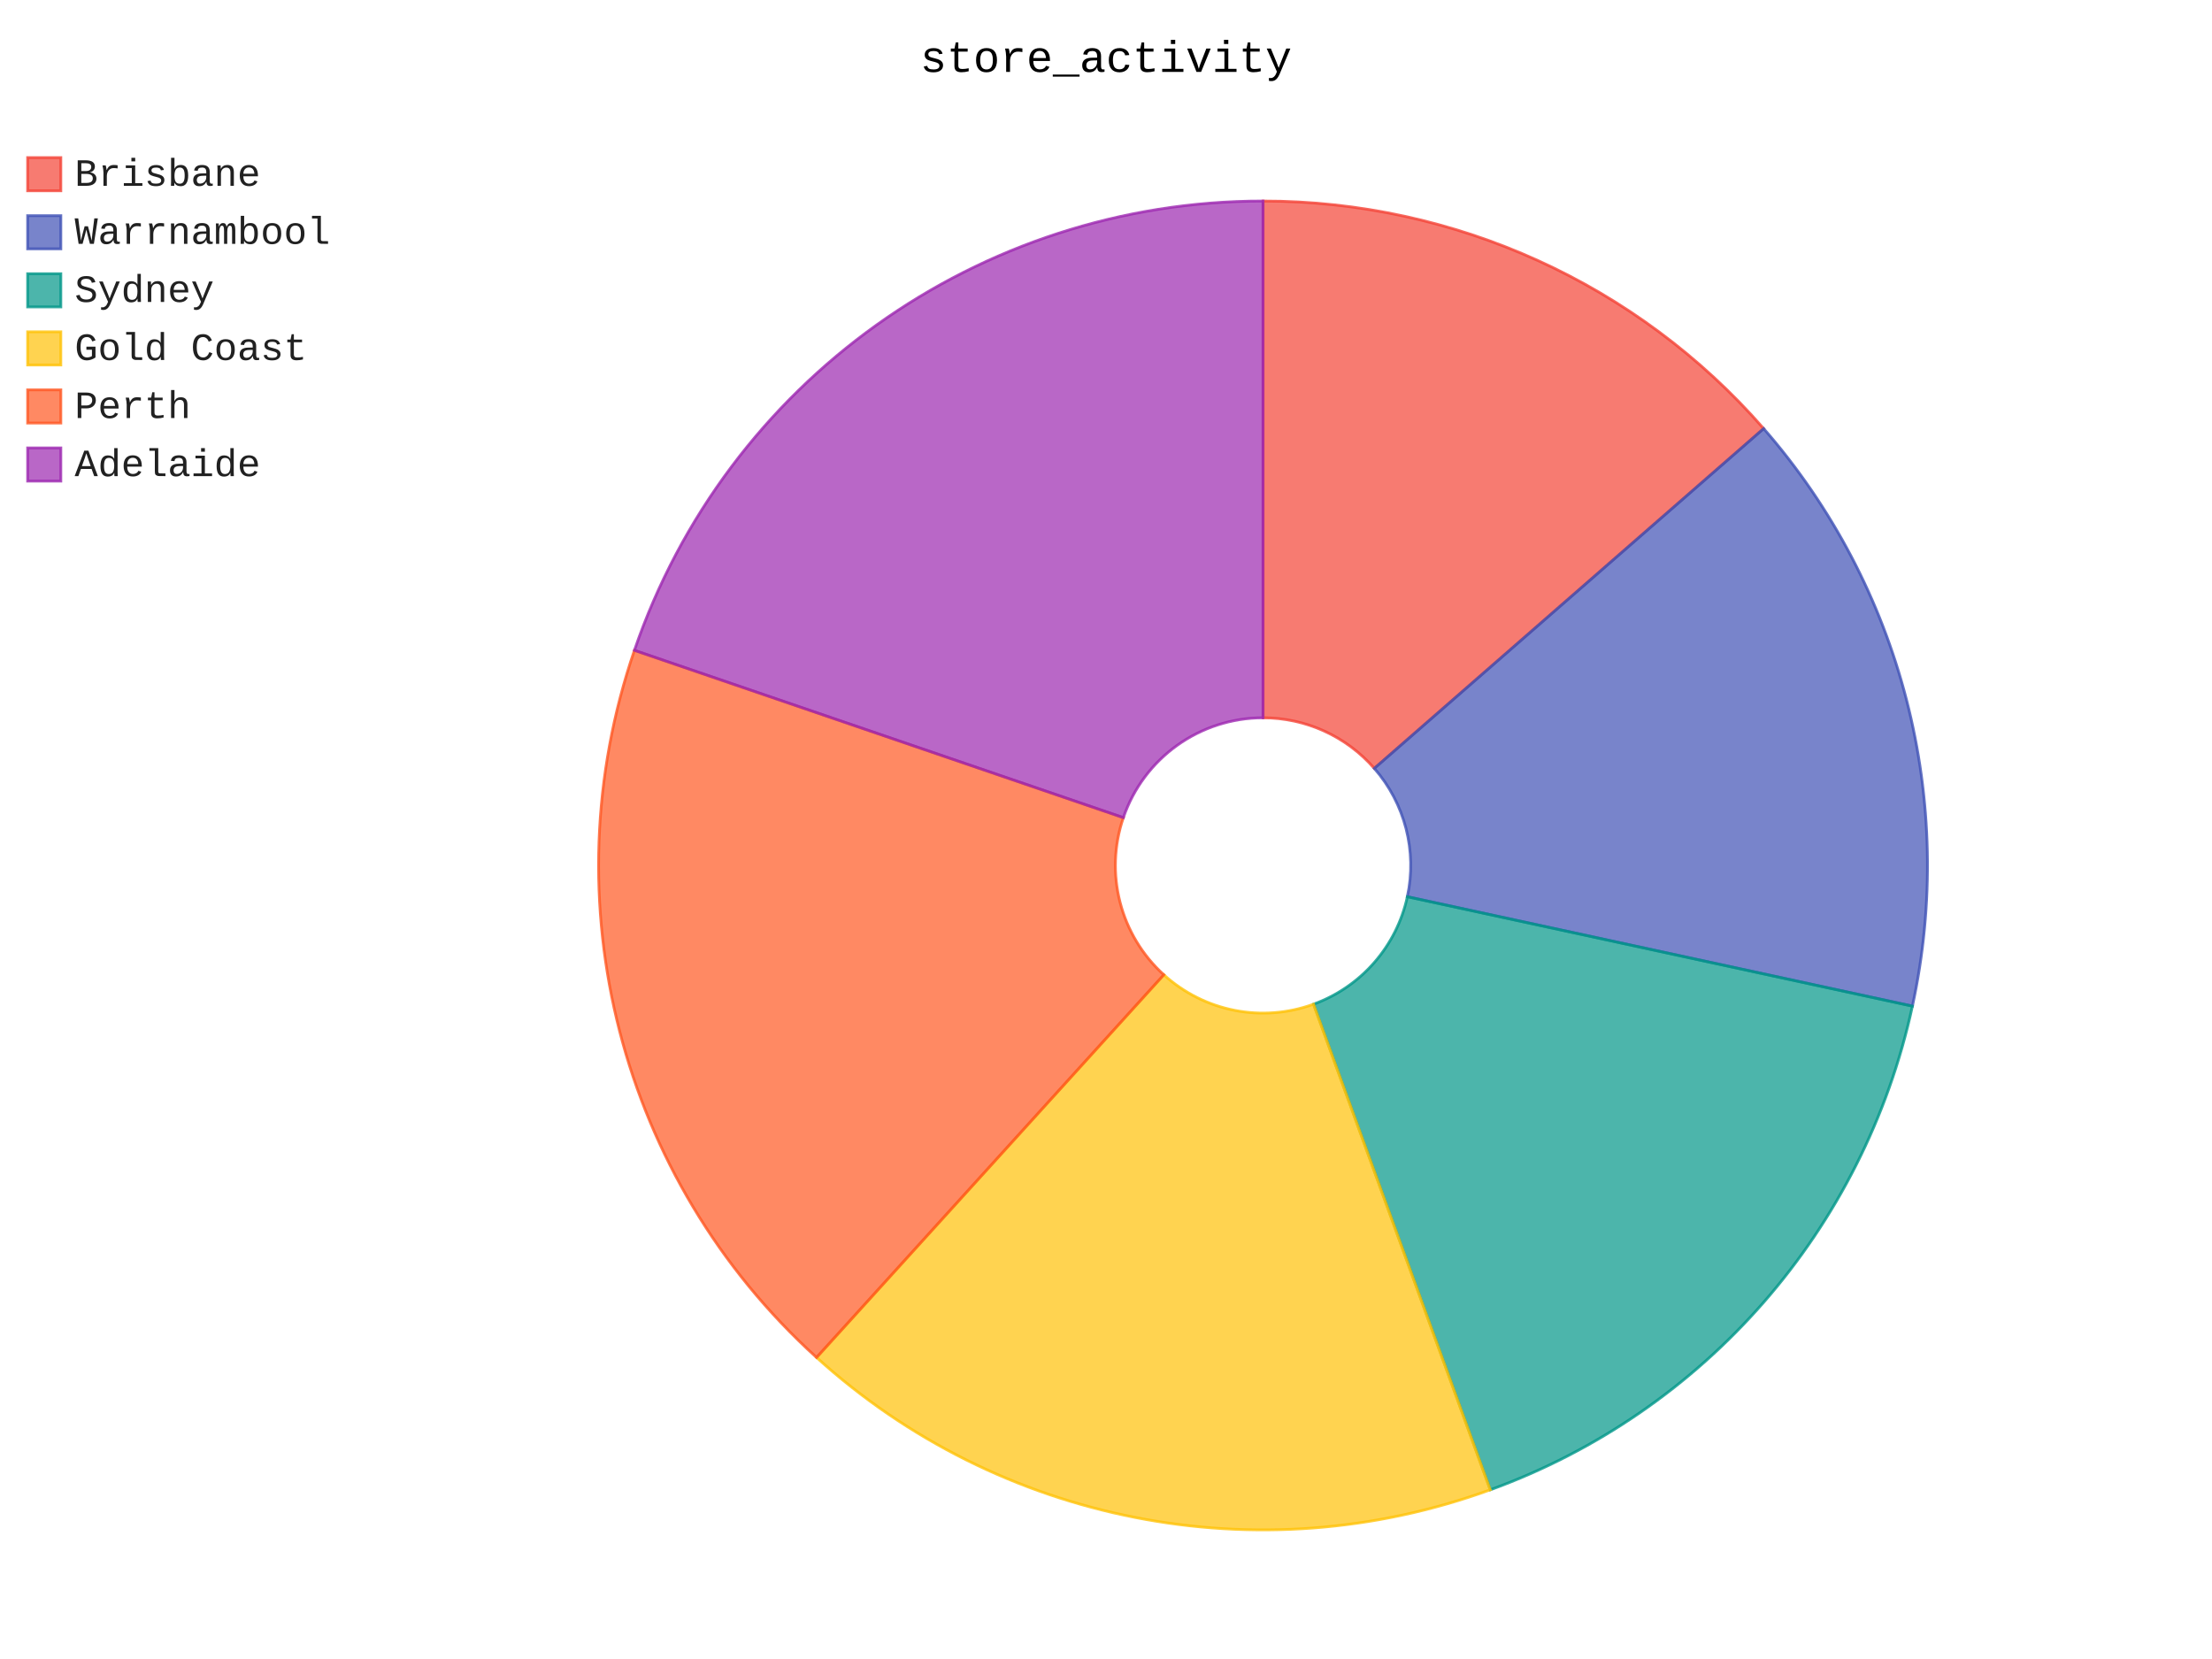
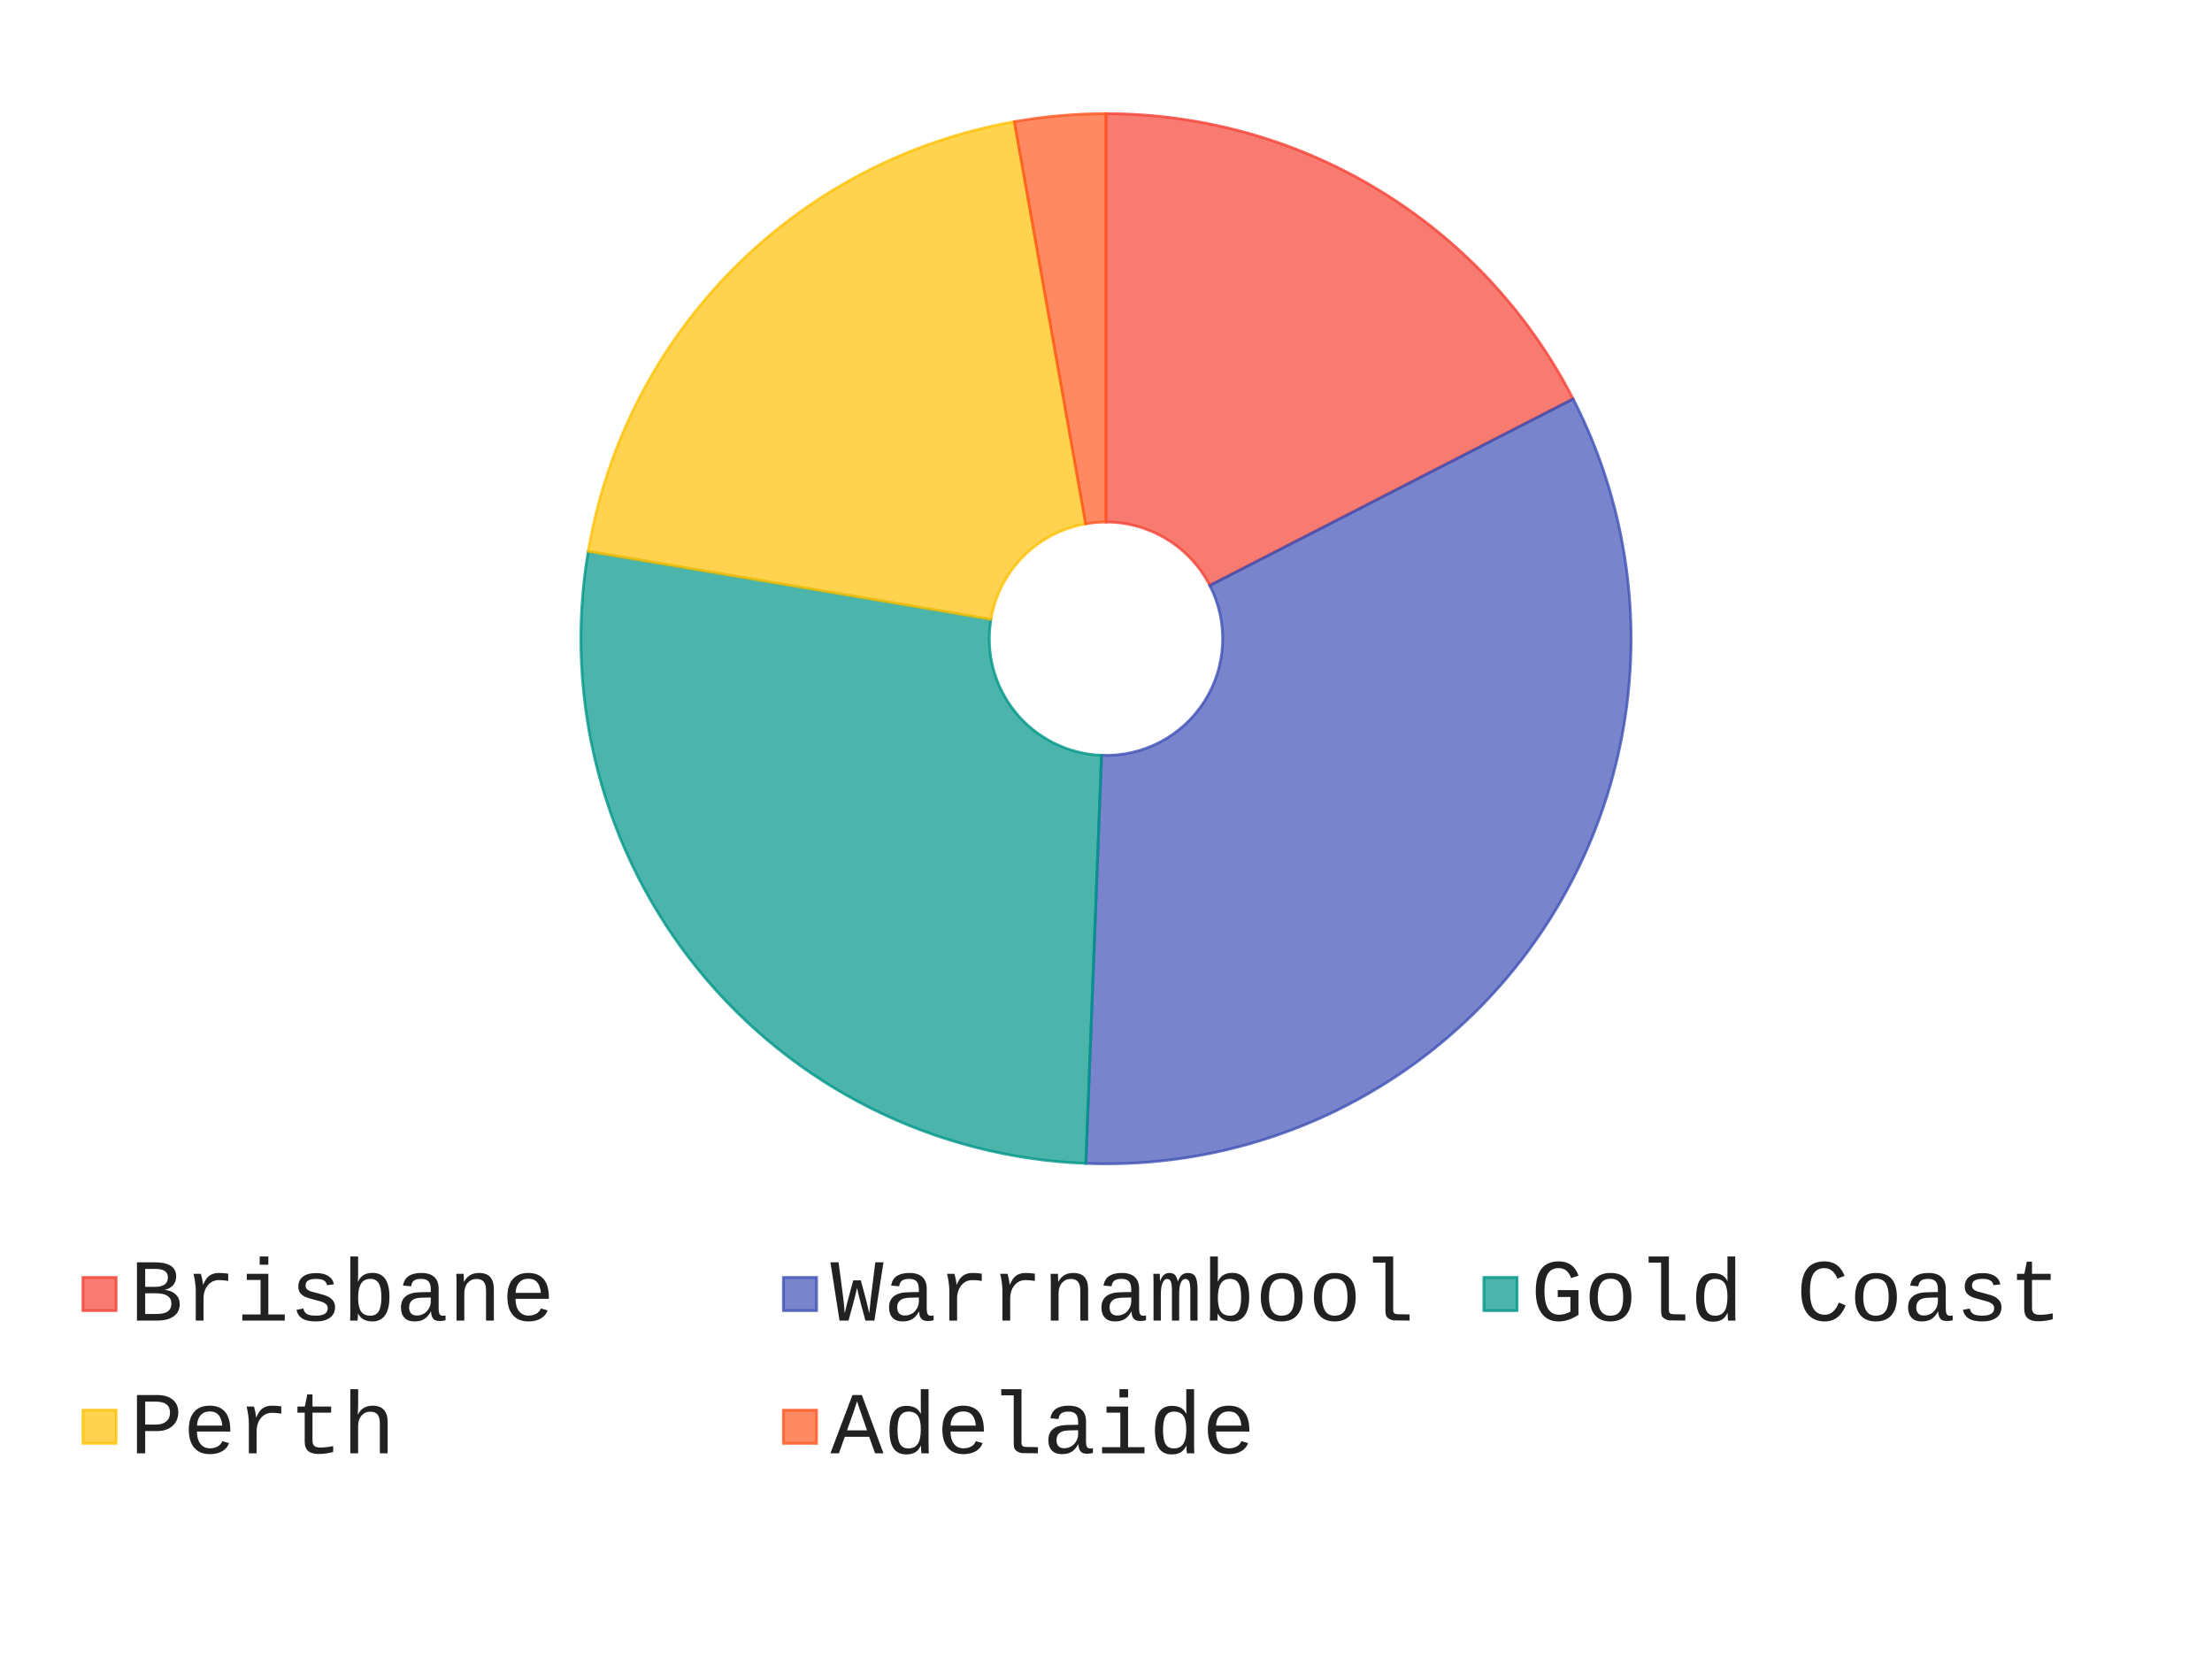
- <svg xmlns="http://www.w3.org/2000/svg" class="pygal-chart" id="chart-9a3533e0-dc1f-4fd6-88a9-c6275560be14" viewBox="0 0 800 600">
+ <svg xmlns="http://www.w3.org/2000/svg" class="pygal-chart" id="chart-e349f6f9-b051-4cc4-aec4-f31ee39a1897" viewBox="0 0 800 600">
  <defs>
-     <style type="text/css">#chart-9a3533e0-dc1f-4fd6-88a9-c6275560be14{-webkit-user-select:none;-webkit-font-smoothing:antialiased;font-family:Consolas,"Liberation Mono",Menlo,Courier,monospace}#chart-9a3533e0-dc1f-4fd6-88a9-c6275560be14 .title{font-family:Consolas,"Liberation Mono",Menlo,Courier,monospace;font-size:16px}#chart-9a3533e0-dc1f-4fd6-88a9-c6275560be14 .legends .legend text{font-family:Consolas,"Liberation Mono",Menlo,Courier,monospace;font-size:14px}#chart-9a3533e0-dc1f-4fd6-88a9-c6275560be14 .axis text{font-family:Consolas,"Liberation Mono",Menlo,Courier,monospace;font-size:32px}#chart-9a3533e0-dc1f-4fd6-88a9-c6275560be14 .axis text.major{font-family:Consolas,"Liberation Mono",Menlo,Courier,monospace;font-size:10px}#chart-9a3533e0-dc1f-4fd6-88a9-c6275560be14 .text-overlay text.value{font-family:Consolas,"Liberation Mono",Menlo,Courier,monospace;font-size:16px}#chart-9a3533e0-dc1f-4fd6-88a9-c6275560be14 .text-overlay text.label{font-family:Consolas,"Liberation Mono",Menlo,Courier,monospace;font-size:10px}#chart-9a3533e0-dc1f-4fd6-88a9-c6275560be14 .tooltip{font-family:Consolas,"Liberation Mono",Menlo,Courier,monospace;font-size:14px}#chart-9a3533e0-dc1f-4fd6-88a9-c6275560be14 text.no_data{font-family:Consolas,"Liberation Mono",Menlo,Courier,monospace;font-size:64px}
- #chart-9a3533e0-dc1f-4fd6-88a9-c6275560be14{background-color:transparent}#chart-9a3533e0-dc1f-4fd6-88a9-c6275560be14 path,#chart-9a3533e0-dc1f-4fd6-88a9-c6275560be14 line,#chart-9a3533e0-dc1f-4fd6-88a9-c6275560be14 rect,#chart-9a3533e0-dc1f-4fd6-88a9-c6275560be14 circle{-webkit-transition:150ms;-moz-transition:150ms;transition:150ms}#chart-9a3533e0-dc1f-4fd6-88a9-c6275560be14 .graph &gt; .background{fill:transparent}#chart-9a3533e0-dc1f-4fd6-88a9-c6275560be14 .plot &gt; .background{fill:rgba(255,255,255,1)}#chart-9a3533e0-dc1f-4fd6-88a9-c6275560be14 .graph{fill:rgba(0,0,0,.87)}#chart-9a3533e0-dc1f-4fd6-88a9-c6275560be14 text.no_data{fill:rgba(0,0,0,1)}#chart-9a3533e0-dc1f-4fd6-88a9-c6275560be14 .title{fill:rgba(0,0,0,1)}#chart-9a3533e0-dc1f-4fd6-88a9-c6275560be14 .legends .legend text{fill:rgba(0,0,0,.87)}#chart-9a3533e0-dc1f-4fd6-88a9-c6275560be14 .legends .legend:hover text{fill:rgba(0,0,0,1)}#chart-9a3533e0-dc1f-4fd6-88a9-c6275560be14 .axis .line{stroke:rgba(0,0,0,1)}#chart-9a3533e0-dc1f-4fd6-88a9-c6275560be14 .axis .guide.line{stroke:rgba(0,0,0,.54)}#chart-9a3533e0-dc1f-4fd6-88a9-c6275560be14 .axis .major.line{stroke:rgba(0,0,0,.87)}#chart-9a3533e0-dc1f-4fd6-88a9-c6275560be14 .axis text.major{fill:rgba(0,0,0,1)}#chart-9a3533e0-dc1f-4fd6-88a9-c6275560be14 .axis.y .guides:hover .guide.line,#chart-9a3533e0-dc1f-4fd6-88a9-c6275560be14 .line-graph .axis.x .guides:hover .guide.line,#chart-9a3533e0-dc1f-4fd6-88a9-c6275560be14 .stackedline-graph .axis.x .guides:hover .guide.line,#chart-9a3533e0-dc1f-4fd6-88a9-c6275560be14 .xy-graph .axis.x .guides:hover .guide.line{stroke:rgba(0,0,0,1)}#chart-9a3533e0-dc1f-4fd6-88a9-c6275560be14 .axis .guides:hover text{fill:rgba(0,0,0,1)}#chart-9a3533e0-dc1f-4fd6-88a9-c6275560be14 .reactive{fill-opacity:.7;stroke-opacity:.8}#chart-9a3533e0-dc1f-4fd6-88a9-c6275560be14 .ci{stroke:rgba(0,0,0,.87)}#chart-9a3533e0-dc1f-4fd6-88a9-c6275560be14 .reactive.active,#chart-9a3533e0-dc1f-4fd6-88a9-c6275560be14 .active .reactive{fill-opacity:.8;stroke-opacity:.9;stroke-width:4}#chart-9a3533e0-dc1f-4fd6-88a9-c6275560be14 .ci .reactive.active{stroke-width:1.5}#chart-9a3533e0-dc1f-4fd6-88a9-c6275560be14 .series text{fill:rgba(0,0,0,1)}#chart-9a3533e0-dc1f-4fd6-88a9-c6275560be14 .tooltip rect{fill:rgba(255,255,255,1);stroke:rgba(0,0,0,1);-webkit-transition:opacity 150ms;-moz-transition:opacity 150ms;transition:opacity 150ms}#chart-9a3533e0-dc1f-4fd6-88a9-c6275560be14 .tooltip .label{fill:rgba(0,0,0,.87)}#chart-9a3533e0-dc1f-4fd6-88a9-c6275560be14 .tooltip .label{fill:rgba(0,0,0,.87)}#chart-9a3533e0-dc1f-4fd6-88a9-c6275560be14 .tooltip .legend{font-size:.8em;fill:rgba(0,0,0,.54)}#chart-9a3533e0-dc1f-4fd6-88a9-c6275560be14 .tooltip .x_label{font-size:.6em;fill:rgba(0,0,0,1)}#chart-9a3533e0-dc1f-4fd6-88a9-c6275560be14 .tooltip .xlink{font-size:.5em;text-decoration:underline}#chart-9a3533e0-dc1f-4fd6-88a9-c6275560be14 .tooltip .value{font-size:1.5em}#chart-9a3533e0-dc1f-4fd6-88a9-c6275560be14 .bound{font-size:.5em}#chart-9a3533e0-dc1f-4fd6-88a9-c6275560be14 .max-value{font-size:.75em;fill:rgba(0,0,0,.54)}#chart-9a3533e0-dc1f-4fd6-88a9-c6275560be14 .map-element{fill:rgba(255,255,255,1);stroke:rgba(0,0,0,.54) !important}#chart-9a3533e0-dc1f-4fd6-88a9-c6275560be14 .map-element .reactive{fill-opacity:inherit;stroke-opacity:inherit}#chart-9a3533e0-dc1f-4fd6-88a9-c6275560be14 .color-0,#chart-9a3533e0-dc1f-4fd6-88a9-c6275560be14 .color-0 a:visited{stroke:#F44336;fill:#F44336}#chart-9a3533e0-dc1f-4fd6-88a9-c6275560be14 .color-1,#chart-9a3533e0-dc1f-4fd6-88a9-c6275560be14 .color-1 a:visited{stroke:#3F51B5;fill:#3F51B5}#chart-9a3533e0-dc1f-4fd6-88a9-c6275560be14 .color-2,#chart-9a3533e0-dc1f-4fd6-88a9-c6275560be14 .color-2 a:visited{stroke:#009688;fill:#009688}#chart-9a3533e0-dc1f-4fd6-88a9-c6275560be14 .color-3,#chart-9a3533e0-dc1f-4fd6-88a9-c6275560be14 .color-3 a:visited{stroke:#FFC107;fill:#FFC107}#chart-9a3533e0-dc1f-4fd6-88a9-c6275560be14 .color-4,#chart-9a3533e0-dc1f-4fd6-88a9-c6275560be14 .color-4 a:visited{stroke:#FF5722;fill:#FF5722}#chart-9a3533e0-dc1f-4fd6-88a9-c6275560be14 .color-5,#chart-9a3533e0-dc1f-4fd6-88a9-c6275560be14 .color-5 a:visited{stroke:#9C27B0;fill:#9C27B0}#chart-9a3533e0-dc1f-4fd6-88a9-c6275560be14 .text-overlay .color-0 text{fill:black}#chart-9a3533e0-dc1f-4fd6-88a9-c6275560be14 .text-overlay .color-1 text{fill:black}#chart-9a3533e0-dc1f-4fd6-88a9-c6275560be14 .text-overlay .color-2 text{fill:black}#chart-9a3533e0-dc1f-4fd6-88a9-c6275560be14 .text-overlay .color-3 text{fill:black}#chart-9a3533e0-dc1f-4fd6-88a9-c6275560be14 .text-overlay .color-4 text{fill:black}#chart-9a3533e0-dc1f-4fd6-88a9-c6275560be14 .text-overlay .color-5 text{fill:black}
- #chart-9a3533e0-dc1f-4fd6-88a9-c6275560be14 text.no_data{text-anchor:middle}#chart-9a3533e0-dc1f-4fd6-88a9-c6275560be14 .guide.line{fill:none}#chart-9a3533e0-dc1f-4fd6-88a9-c6275560be14 .centered{text-anchor:middle}#chart-9a3533e0-dc1f-4fd6-88a9-c6275560be14 .title{text-anchor:middle}#chart-9a3533e0-dc1f-4fd6-88a9-c6275560be14 .legends .legend text{fill-opacity:1}#chart-9a3533e0-dc1f-4fd6-88a9-c6275560be14 .axis.x text{text-anchor:middle}#chart-9a3533e0-dc1f-4fd6-88a9-c6275560be14 .axis.x:not(.web) text[transform]{text-anchor:start}#chart-9a3533e0-dc1f-4fd6-88a9-c6275560be14 .axis.x:not(.web) text[transform].backwards{text-anchor:end}#chart-9a3533e0-dc1f-4fd6-88a9-c6275560be14 .axis.y text{text-anchor:end}#chart-9a3533e0-dc1f-4fd6-88a9-c6275560be14 .axis.y text[transform].backwards{text-anchor:start}#chart-9a3533e0-dc1f-4fd6-88a9-c6275560be14 .axis.y2 text{text-anchor:start}#chart-9a3533e0-dc1f-4fd6-88a9-c6275560be14 .axis.y2 text[transform].backwards{text-anchor:end}#chart-9a3533e0-dc1f-4fd6-88a9-c6275560be14 .axis .guide.line{stroke-dasharray:4,4}#chart-9a3533e0-dc1f-4fd6-88a9-c6275560be14 .axis .major.guide.line{stroke-dasharray:6,6}#chart-9a3533e0-dc1f-4fd6-88a9-c6275560be14 .horizontal .axis.y .guide.line,#chart-9a3533e0-dc1f-4fd6-88a9-c6275560be14 .horizontal .axis.y2 .guide.line,#chart-9a3533e0-dc1f-4fd6-88a9-c6275560be14 .vertical .axis.x .guide.line{opacity:0}#chart-9a3533e0-dc1f-4fd6-88a9-c6275560be14 .horizontal .axis.always_show .guide.line,#chart-9a3533e0-dc1f-4fd6-88a9-c6275560be14 .vertical .axis.always_show .guide.line{opacity:1 !important}#chart-9a3533e0-dc1f-4fd6-88a9-c6275560be14 .axis.y .guides:hover .guide.line,#chart-9a3533e0-dc1f-4fd6-88a9-c6275560be14 .axis.y2 .guides:hover .guide.line,#chart-9a3533e0-dc1f-4fd6-88a9-c6275560be14 .axis.x .guides:hover .guide.line{opacity:1}#chart-9a3533e0-dc1f-4fd6-88a9-c6275560be14 .axis .guides:hover text{opacity:1}#chart-9a3533e0-dc1f-4fd6-88a9-c6275560be14 .nofill{fill:none}#chart-9a3533e0-dc1f-4fd6-88a9-c6275560be14 .subtle-fill{fill-opacity:.2}#chart-9a3533e0-dc1f-4fd6-88a9-c6275560be14 .dot{stroke-width:1px;fill-opacity:1}#chart-9a3533e0-dc1f-4fd6-88a9-c6275560be14 .dot.active{stroke-width:5px}#chart-9a3533e0-dc1f-4fd6-88a9-c6275560be14 .dot.negative{fill:transparent}#chart-9a3533e0-dc1f-4fd6-88a9-c6275560be14 text,#chart-9a3533e0-dc1f-4fd6-88a9-c6275560be14 tspan{stroke:none !important}#chart-9a3533e0-dc1f-4fd6-88a9-c6275560be14 .series text.active{opacity:1}#chart-9a3533e0-dc1f-4fd6-88a9-c6275560be14 .tooltip rect{fill-opacity:.95;stroke-width:.5}#chart-9a3533e0-dc1f-4fd6-88a9-c6275560be14 .tooltip text{fill-opacity:1}#chart-9a3533e0-dc1f-4fd6-88a9-c6275560be14 .showable{visibility:hidden}#chart-9a3533e0-dc1f-4fd6-88a9-c6275560be14 .showable.shown{visibility:visible}#chart-9a3533e0-dc1f-4fd6-88a9-c6275560be14 .gauge-background{fill:rgba(229,229,229,1);stroke:none}#chart-9a3533e0-dc1f-4fd6-88a9-c6275560be14 .bg-lines{stroke:transparent;stroke-width:2px}</style>
+     <style type="text/css">#chart-e349f6f9-b051-4cc4-aec4-f31ee39a1897{-webkit-user-select:none;-webkit-font-smoothing:antialiased;font-family:Consolas,"Liberation Mono",Menlo,Courier,monospace}#chart-e349f6f9-b051-4cc4-aec4-f31ee39a1897 .title{font-family:Consolas,"Liberation Mono",Menlo,Courier,monospace;font-size:16px}#chart-e349f6f9-b051-4cc4-aec4-f31ee39a1897 .legends .legend text{font-family:Consolas,"Liberation Mono",Menlo,Courier,monospace;font-size:32px}#chart-e349f6f9-b051-4cc4-aec4-f31ee39a1897 .axis text{font-family:Consolas,"Liberation Mono",Menlo,Courier,monospace;font-size:28px}#chart-e349f6f9-b051-4cc4-aec4-f31ee39a1897 .axis text.major{font-family:Consolas,"Liberation Mono",Menlo,Courier,monospace;font-size:10px}#chart-e349f6f9-b051-4cc4-aec4-f31ee39a1897 .text-overlay text.value{font-family:Consolas,"Liberation Mono",Menlo,Courier,monospace;font-size:16px}#chart-e349f6f9-b051-4cc4-aec4-f31ee39a1897 .text-overlay text.label{font-family:Consolas,"Liberation Mono",Menlo,Courier,monospace;font-size:10px}#chart-e349f6f9-b051-4cc4-aec4-f31ee39a1897 .tooltip{font-family:Consolas,"Liberation Mono",Menlo,Courier,monospace;font-size:14px}#chart-e349f6f9-b051-4cc4-aec4-f31ee39a1897 text.no_data{font-family:Consolas,"Liberation Mono",Menlo,Courier,monospace;font-size:64px}
+ #chart-e349f6f9-b051-4cc4-aec4-f31ee39a1897{background-color:transparent}#chart-e349f6f9-b051-4cc4-aec4-f31ee39a1897 path,#chart-e349f6f9-b051-4cc4-aec4-f31ee39a1897 line,#chart-e349f6f9-b051-4cc4-aec4-f31ee39a1897 rect,#chart-e349f6f9-b051-4cc4-aec4-f31ee39a1897 circle{-webkit-transition:150ms;-moz-transition:150ms;transition:150ms}#chart-e349f6f9-b051-4cc4-aec4-f31ee39a1897 .graph &gt; .background{fill:transparent}#chart-e349f6f9-b051-4cc4-aec4-f31ee39a1897 .plot &gt; .background{fill:rgba(255,255,255,1)}#chart-e349f6f9-b051-4cc4-aec4-f31ee39a1897 .graph{fill:rgba(0,0,0,.87)}#chart-e349f6f9-b051-4cc4-aec4-f31ee39a1897 text.no_data{fill:rgba(0,0,0,1)}#chart-e349f6f9-b051-4cc4-aec4-f31ee39a1897 .title{fill:rgba(0,0,0,1)}#chart-e349f6f9-b051-4cc4-aec4-f31ee39a1897 .legends .legend text{fill:rgba(0,0,0,.87)}#chart-e349f6f9-b051-4cc4-aec4-f31ee39a1897 .legends .legend:hover text{fill:rgba(0,0,0,1)}#chart-e349f6f9-b051-4cc4-aec4-f31ee39a1897 .axis .line{stroke:rgba(0,0,0,1)}#chart-e349f6f9-b051-4cc4-aec4-f31ee39a1897 .axis .guide.line{stroke:rgba(0,0,0,.54)}#chart-e349f6f9-b051-4cc4-aec4-f31ee39a1897 .axis .major.line{stroke:rgba(0,0,0,.87)}#chart-e349f6f9-b051-4cc4-aec4-f31ee39a1897 .axis text.major{fill:rgba(0,0,0,1)}#chart-e349f6f9-b051-4cc4-aec4-f31ee39a1897 .axis.y .guides:hover .guide.line,#chart-e349f6f9-b051-4cc4-aec4-f31ee39a1897 .line-graph .axis.x .guides:hover .guide.line,#chart-e349f6f9-b051-4cc4-aec4-f31ee39a1897 .stackedline-graph .axis.x .guides:hover .guide.line,#chart-e349f6f9-b051-4cc4-aec4-f31ee39a1897 .xy-graph .axis.x .guides:hover .guide.line{stroke:rgba(0,0,0,1)}#chart-e349f6f9-b051-4cc4-aec4-f31ee39a1897 .axis .guides:hover text{fill:rgba(0,0,0,1)}#chart-e349f6f9-b051-4cc4-aec4-f31ee39a1897 .reactive{fill-opacity:.7;stroke-opacity:.8}#chart-e349f6f9-b051-4cc4-aec4-f31ee39a1897 .ci{stroke:rgba(0,0,0,.87)}#chart-e349f6f9-b051-4cc4-aec4-f31ee39a1897 .reactive.active,#chart-e349f6f9-b051-4cc4-aec4-f31ee39a1897 .active .reactive{fill-opacity:.8;stroke-opacity:.9;stroke-width:4}#chart-e349f6f9-b051-4cc4-aec4-f31ee39a1897 .ci .reactive.active{stroke-width:1.5}#chart-e349f6f9-b051-4cc4-aec4-f31ee39a1897 .series text{fill:rgba(0,0,0,1)}#chart-e349f6f9-b051-4cc4-aec4-f31ee39a1897 .tooltip rect{fill:rgba(255,255,255,1);stroke:rgba(0,0,0,1);-webkit-transition:opacity 150ms;-moz-transition:opacity 150ms;transition:opacity 150ms}#chart-e349f6f9-b051-4cc4-aec4-f31ee39a1897 .tooltip .label{fill:rgba(0,0,0,.87)}#chart-e349f6f9-b051-4cc4-aec4-f31ee39a1897 .tooltip .label{fill:rgba(0,0,0,.87)}#chart-e349f6f9-b051-4cc4-aec4-f31ee39a1897 .tooltip .legend{font-size:.8em;fill:rgba(0,0,0,.54)}#chart-e349f6f9-b051-4cc4-aec4-f31ee39a1897 .tooltip .x_label{font-size:.6em;fill:rgba(0,0,0,1)}#chart-e349f6f9-b051-4cc4-aec4-f31ee39a1897 .tooltip .xlink{font-size:.5em;text-decoration:underline}#chart-e349f6f9-b051-4cc4-aec4-f31ee39a1897 .tooltip .value{font-size:1.5em}#chart-e349f6f9-b051-4cc4-aec4-f31ee39a1897 .bound{font-size:.5em}#chart-e349f6f9-b051-4cc4-aec4-f31ee39a1897 .max-value{font-size:.75em;fill:rgba(0,0,0,.54)}#chart-e349f6f9-b051-4cc4-aec4-f31ee39a1897 .map-element{fill:rgba(255,255,255,1);stroke:rgba(0,0,0,.54) !important}#chart-e349f6f9-b051-4cc4-aec4-f31ee39a1897 .map-element .reactive{fill-opacity:inherit;stroke-opacity:inherit}#chart-e349f6f9-b051-4cc4-aec4-f31ee39a1897 .color-0,#chart-e349f6f9-b051-4cc4-aec4-f31ee39a1897 .color-0 a:visited{stroke:#F44336;fill:#F44336}#chart-e349f6f9-b051-4cc4-aec4-f31ee39a1897 .color-1,#chart-e349f6f9-b051-4cc4-aec4-f31ee39a1897 .color-1 a:visited{stroke:#3F51B5;fill:#3F51B5}#chart-e349f6f9-b051-4cc4-aec4-f31ee39a1897 .color-2,#chart-e349f6f9-b051-4cc4-aec4-f31ee39a1897 .color-2 a:visited{stroke:#009688;fill:#009688}#chart-e349f6f9-b051-4cc4-aec4-f31ee39a1897 .color-3,#chart-e349f6f9-b051-4cc4-aec4-f31ee39a1897 .color-3 a:visited{stroke:#FFC107;fill:#FFC107}#chart-e349f6f9-b051-4cc4-aec4-f31ee39a1897 .color-4,#chart-e349f6f9-b051-4cc4-aec4-f31ee39a1897 .color-4 a:visited{stroke:#FF5722;fill:#FF5722}#chart-e349f6f9-b051-4cc4-aec4-f31ee39a1897 .text-overlay .color-0 text{fill:black}#chart-e349f6f9-b051-4cc4-aec4-f31ee39a1897 .text-overlay .color-1 text{fill:black}#chart-e349f6f9-b051-4cc4-aec4-f31ee39a1897 .text-overlay .color-2 text{fill:black}#chart-e349f6f9-b051-4cc4-aec4-f31ee39a1897 .text-overlay .color-3 text{fill:black}#chart-e349f6f9-b051-4cc4-aec4-f31ee39a1897 .text-overlay .color-4 text{fill:black}
+ #chart-e349f6f9-b051-4cc4-aec4-f31ee39a1897 text.no_data{text-anchor:middle}#chart-e349f6f9-b051-4cc4-aec4-f31ee39a1897 .guide.line{fill:none}#chart-e349f6f9-b051-4cc4-aec4-f31ee39a1897 .centered{text-anchor:middle}#chart-e349f6f9-b051-4cc4-aec4-f31ee39a1897 .title{text-anchor:middle}#chart-e349f6f9-b051-4cc4-aec4-f31ee39a1897 .legends .legend text{fill-opacity:1}#chart-e349f6f9-b051-4cc4-aec4-f31ee39a1897 .axis.x text{text-anchor:middle}#chart-e349f6f9-b051-4cc4-aec4-f31ee39a1897 .axis.x:not(.web) text[transform]{text-anchor:start}#chart-e349f6f9-b051-4cc4-aec4-f31ee39a1897 .axis.x:not(.web) text[transform].backwards{text-anchor:end}#chart-e349f6f9-b051-4cc4-aec4-f31ee39a1897 .axis.y text{text-anchor:end}#chart-e349f6f9-b051-4cc4-aec4-f31ee39a1897 .axis.y text[transform].backwards{text-anchor:start}#chart-e349f6f9-b051-4cc4-aec4-f31ee39a1897 .axis.y2 text{text-anchor:start}#chart-e349f6f9-b051-4cc4-aec4-f31ee39a1897 .axis.y2 text[transform].backwards{text-anchor:end}#chart-e349f6f9-b051-4cc4-aec4-f31ee39a1897 .axis .guide.line{stroke-dasharray:4,4}#chart-e349f6f9-b051-4cc4-aec4-f31ee39a1897 .axis .major.guide.line{stroke-dasharray:6,6}#chart-e349f6f9-b051-4cc4-aec4-f31ee39a1897 .horizontal .axis.y .guide.line,#chart-e349f6f9-b051-4cc4-aec4-f31ee39a1897 .horizontal .axis.y2 .guide.line,#chart-e349f6f9-b051-4cc4-aec4-f31ee39a1897 .vertical .axis.x .guide.line{opacity:0}#chart-e349f6f9-b051-4cc4-aec4-f31ee39a1897 .horizontal .axis.always_show .guide.line,#chart-e349f6f9-b051-4cc4-aec4-f31ee39a1897 .vertical .axis.always_show .guide.line{opacity:1 !important}#chart-e349f6f9-b051-4cc4-aec4-f31ee39a1897 .axis.y .guides:hover .guide.line,#chart-e349f6f9-b051-4cc4-aec4-f31ee39a1897 .axis.y2 .guides:hover .guide.line,#chart-e349f6f9-b051-4cc4-aec4-f31ee39a1897 .axis.x .guides:hover .guide.line{opacity:1}#chart-e349f6f9-b051-4cc4-aec4-f31ee39a1897 .axis .guides:hover text{opacity:1}#chart-e349f6f9-b051-4cc4-aec4-f31ee39a1897 .nofill{fill:none}#chart-e349f6f9-b051-4cc4-aec4-f31ee39a1897 .subtle-fill{fill-opacity:.2}#chart-e349f6f9-b051-4cc4-aec4-f31ee39a1897 .dot{stroke-width:1px;fill-opacity:1}#chart-e349f6f9-b051-4cc4-aec4-f31ee39a1897 .dot.active{stroke-width:5px}#chart-e349f6f9-b051-4cc4-aec4-f31ee39a1897 .dot.negative{fill:transparent}#chart-e349f6f9-b051-4cc4-aec4-f31ee39a1897 text,#chart-e349f6f9-b051-4cc4-aec4-f31ee39a1897 tspan{stroke:none !important}#chart-e349f6f9-b051-4cc4-aec4-f31ee39a1897 .series text.active{opacity:1}#chart-e349f6f9-b051-4cc4-aec4-f31ee39a1897 .tooltip rect{fill-opacity:.95;stroke-width:.5}#chart-e349f6f9-b051-4cc4-aec4-f31ee39a1897 .tooltip text{fill-opacity:1}#chart-e349f6f9-b051-4cc4-aec4-f31ee39a1897 .showable{visibility:hidden}#chart-e349f6f9-b051-4cc4-aec4-f31ee39a1897 .showable.shown{visibility:visible}#chart-e349f6f9-b051-4cc4-aec4-f31ee39a1897 .gauge-background{fill:rgba(229,229,229,1);stroke:none}#chart-e349f6f9-b051-4cc4-aec4-f31ee39a1897 .bg-lines{stroke:transparent;stroke-width:2px}</style>
  </defs>
  <g class="graph pie-graph vertical">
    <rect class="background" height="600" width="800" x="0" y="0" />
-     <g class="plot" transform="translate(134, 46)">
-       <rect class="background" height="534" width="645.6" x="0" y="0" />
+     <g class="plot" transform="translate(20, 20)">
+       <rect class="background" height="422.0" width="760" x="0" y="0" />
      <g class="series serie-0 color-0">
        <g class="slices">
          <g class="slice">
-             <path class="slice reactive tooltip-trigger" d="M322.8 26.7 A240.3 240.3 0 0 1 503.851 108.998 L363.033 231.888 A53.4 53.4 0 0 0 322.8 213.6 z" />
+             <path class="slice reactive tooltip-trigger" d="M380 21.1 A189.9 189.9 0 0 1 548.941 124.277 L417.543 191.728 A42.2 42.2 0 0 0 380 168.8 z" />
          </g>
        </g>
      </g>
      <g class="series serie-1 color-1">
        <g class="slices">
          <g class="slice">
-             <path class="slice reactive tooltip-trigger" d="M503.851 108.998 A240.3 240.3 0 0 1 557.653 317.872 L374.99 278.305 A53.4 53.4 0 0 0 363.033 231.888 z" />
+             <path class="slice reactive tooltip-trigger" d="M548.941 124.277 A189.9 189.9 0 0 1 372.714 400.76 L378.381 253.169 A42.2 42.2 0 0 0 417.543 191.728 z" />
          </g>
        </g>
      </g>
      <g class="series serie-2 color-2">
        <g class="slices">
          <g class="slice">
-             <path class="slice reactive tooltip-trigger" d="M557.653 317.872 A240.3 240.3 0 0 1 404.987 492.808 L341.064 317.18 A53.4 53.4 0 0 0 374.99 278.305 z" />
+             <path class="slice reactive tooltip-trigger" d="M372.714 400.76 A189.9 189.9 0 0 1 192.749 179.392 L338.389 203.976 A42.2 42.2 0 0 0 378.381 253.169 z" />
          </g>
        </g>
      </g>
      <g class="series serie-3 color-3">
        <g class="slices">
          <g class="slice">
-             <path class="slice reactive tooltip-trigger" d="M404.987 492.808 A240.3 240.3 0 0 1 161.317 444.953 L286.915 306.545 A53.4 53.4 0 0 0 341.064 317.18 z" />
+             <path class="slice reactive tooltip-trigger" d="M192.749 179.392 A189.9 189.9 0 0 1 346.853 24.015 L372.634 169.448 A42.2 42.2 0 0 0 338.389 203.976 z" />
          </g>
        </g>
      </g>
      <g class="series serie-4 color-4">
        <g class="slices">
          <g class="slice">
-             <path class="slice reactive tooltip-trigger" d="M161.317 444.953 A240.3 240.3 0 0 1 95.441 189.207 L272.276 249.713 A53.4 53.4 0 0 0 286.915 306.545 z" />
-           </g>
-         </g>
-       </g>
-       <g class="series serie-5 color-5">
-         <g class="slices">
-           <g class="slice">
-             <path class="slice reactive tooltip-trigger" d="M95.441 189.207 A240.3 240.3 0 0 1 322.8 26.7 L322.8 213.6 A53.4 53.4 0 0 0 272.276 249.713 z" />
+             <path class="slice reactive tooltip-trigger" d="M346.853 24.015 A189.9 189.9 0 0 1 380 21.1 L380 168.8 A42.2 42.2 0 0 0 372.634 169.448 z" />
          </g>
        </g>
      </g>
    </g>
-     <g class="titles">
-       <text class="title plot_title" x="400.0" y="26">store_activity</text>
-     </g>
-     <g class="plot overlay" transform="translate(134, 46)">
+     <g class="titles" />
+     <g class="plot overlay" transform="translate(20, 20)">
      <g class="series serie-0 color-0" />
      <g class="series serie-1 color-1" />
      <g class="series serie-2 color-2" />
      <g class="series serie-3 color-3" />
      <g class="series serie-4 color-4" />
-       <g class="series serie-5 color-5" />
    </g>
-     <g class="plot text-overlay" transform="translate(134, 46)">
+     <g class="plot text-overlay" transform="translate(20, 20)">
      <g class="series serie-0 color-0" />
      <g class="series serie-1 color-1" />
      <g class="series serie-2 color-2" />
      <g class="series serie-3 color-3" />
      <g class="series serie-4 color-4" />
-       <g class="series serie-5 color-5" />
    </g>
-     <g class="plot tooltip-overlay" transform="translate(134, 46)">
+     <g class="plot tooltip-overlay" transform="translate(20, 20)">
      <g class="tooltip" style="opacity: 0" transform="translate(0 0)">
        <rect class="tooltip-box" height="0" rx="0" ry="0" width="0" />
        <g class="text" />
      </g>
    </g>
-     <g class="legends" transform="translate(10, 56)">
+     <g class="legends" transform="translate(30, 452)">
      <g class="legend reactive activate-serie" id="activate-serie-0">
-         <rect class="color-0 reactive" height="12" width="12" x="0.0" y="1.0" />
-         <text x="17.0" y="11.2">Brisbane</text>
+         <rect class="color-0 reactive" height="12" width="12" x="0.0" y="10.0" />
+         <text x="17.0" y="25.6">Brisbane</text>
      </g>
      <g class="legend reactive activate-serie" id="activate-serie-1">
-         <rect class="color-1 reactive" height="12" width="12" x="0.0" y="22.0" />
-         <text x="17.0" y="32.2">Warrnambool</text>
+         <rect class="color-1 reactive" height="12" width="12" x="253.333" y="10.0" />
+         <text x="270.333" y="25.6">Warrnambool</text>
      </g>
      <g class="legend reactive activate-serie" id="activate-serie-2">
-         <rect class="color-2 reactive" height="12" width="12" x="0.0" y="43.0" />
-         <text x="17.0" y="53.2">Sydney</text>
+         <rect class="color-2 reactive" height="12" width="12" x="506.667" y="10.0" />
+         <text x="523.667" y="25.6">Gold Coast</text>
      </g>
      <g class="legend reactive activate-serie" id="activate-serie-3">
-         <rect class="color-3 reactive" height="12" width="12" x="0.0" y="64.0" />
-         <text x="17.0" y="74.2">Gold Coast</text>
+         <rect class="color-3 reactive" height="12" width="12" x="0.0" y="58.0" />
+         <text x="17.0" y="73.6">Perth</text>
      </g>
      <g class="legend reactive activate-serie" id="activate-serie-4">
-         <rect class="color-4 reactive" height="12" width="12" x="0.0" y="85.0" />
-         <text x="17.0" y="95.2">Perth</text>
-       </g>
-       <g class="legend reactive activate-serie" id="activate-serie-5">
-         <rect class="color-5 reactive" height="12" width="12" x="0.0" y="106.0" />
-         <text x="17.0" y="116.2">Adelaide</text>
+         <rect class="color-4 reactive" height="12" width="12" x="253.333" y="58.0" />
+         <text x="270.333" y="73.6">Adelaide</text>
      </g>
    </g>
-     <g class="legends" transform="translate(790, 56)" />
  </g>
</svg>
